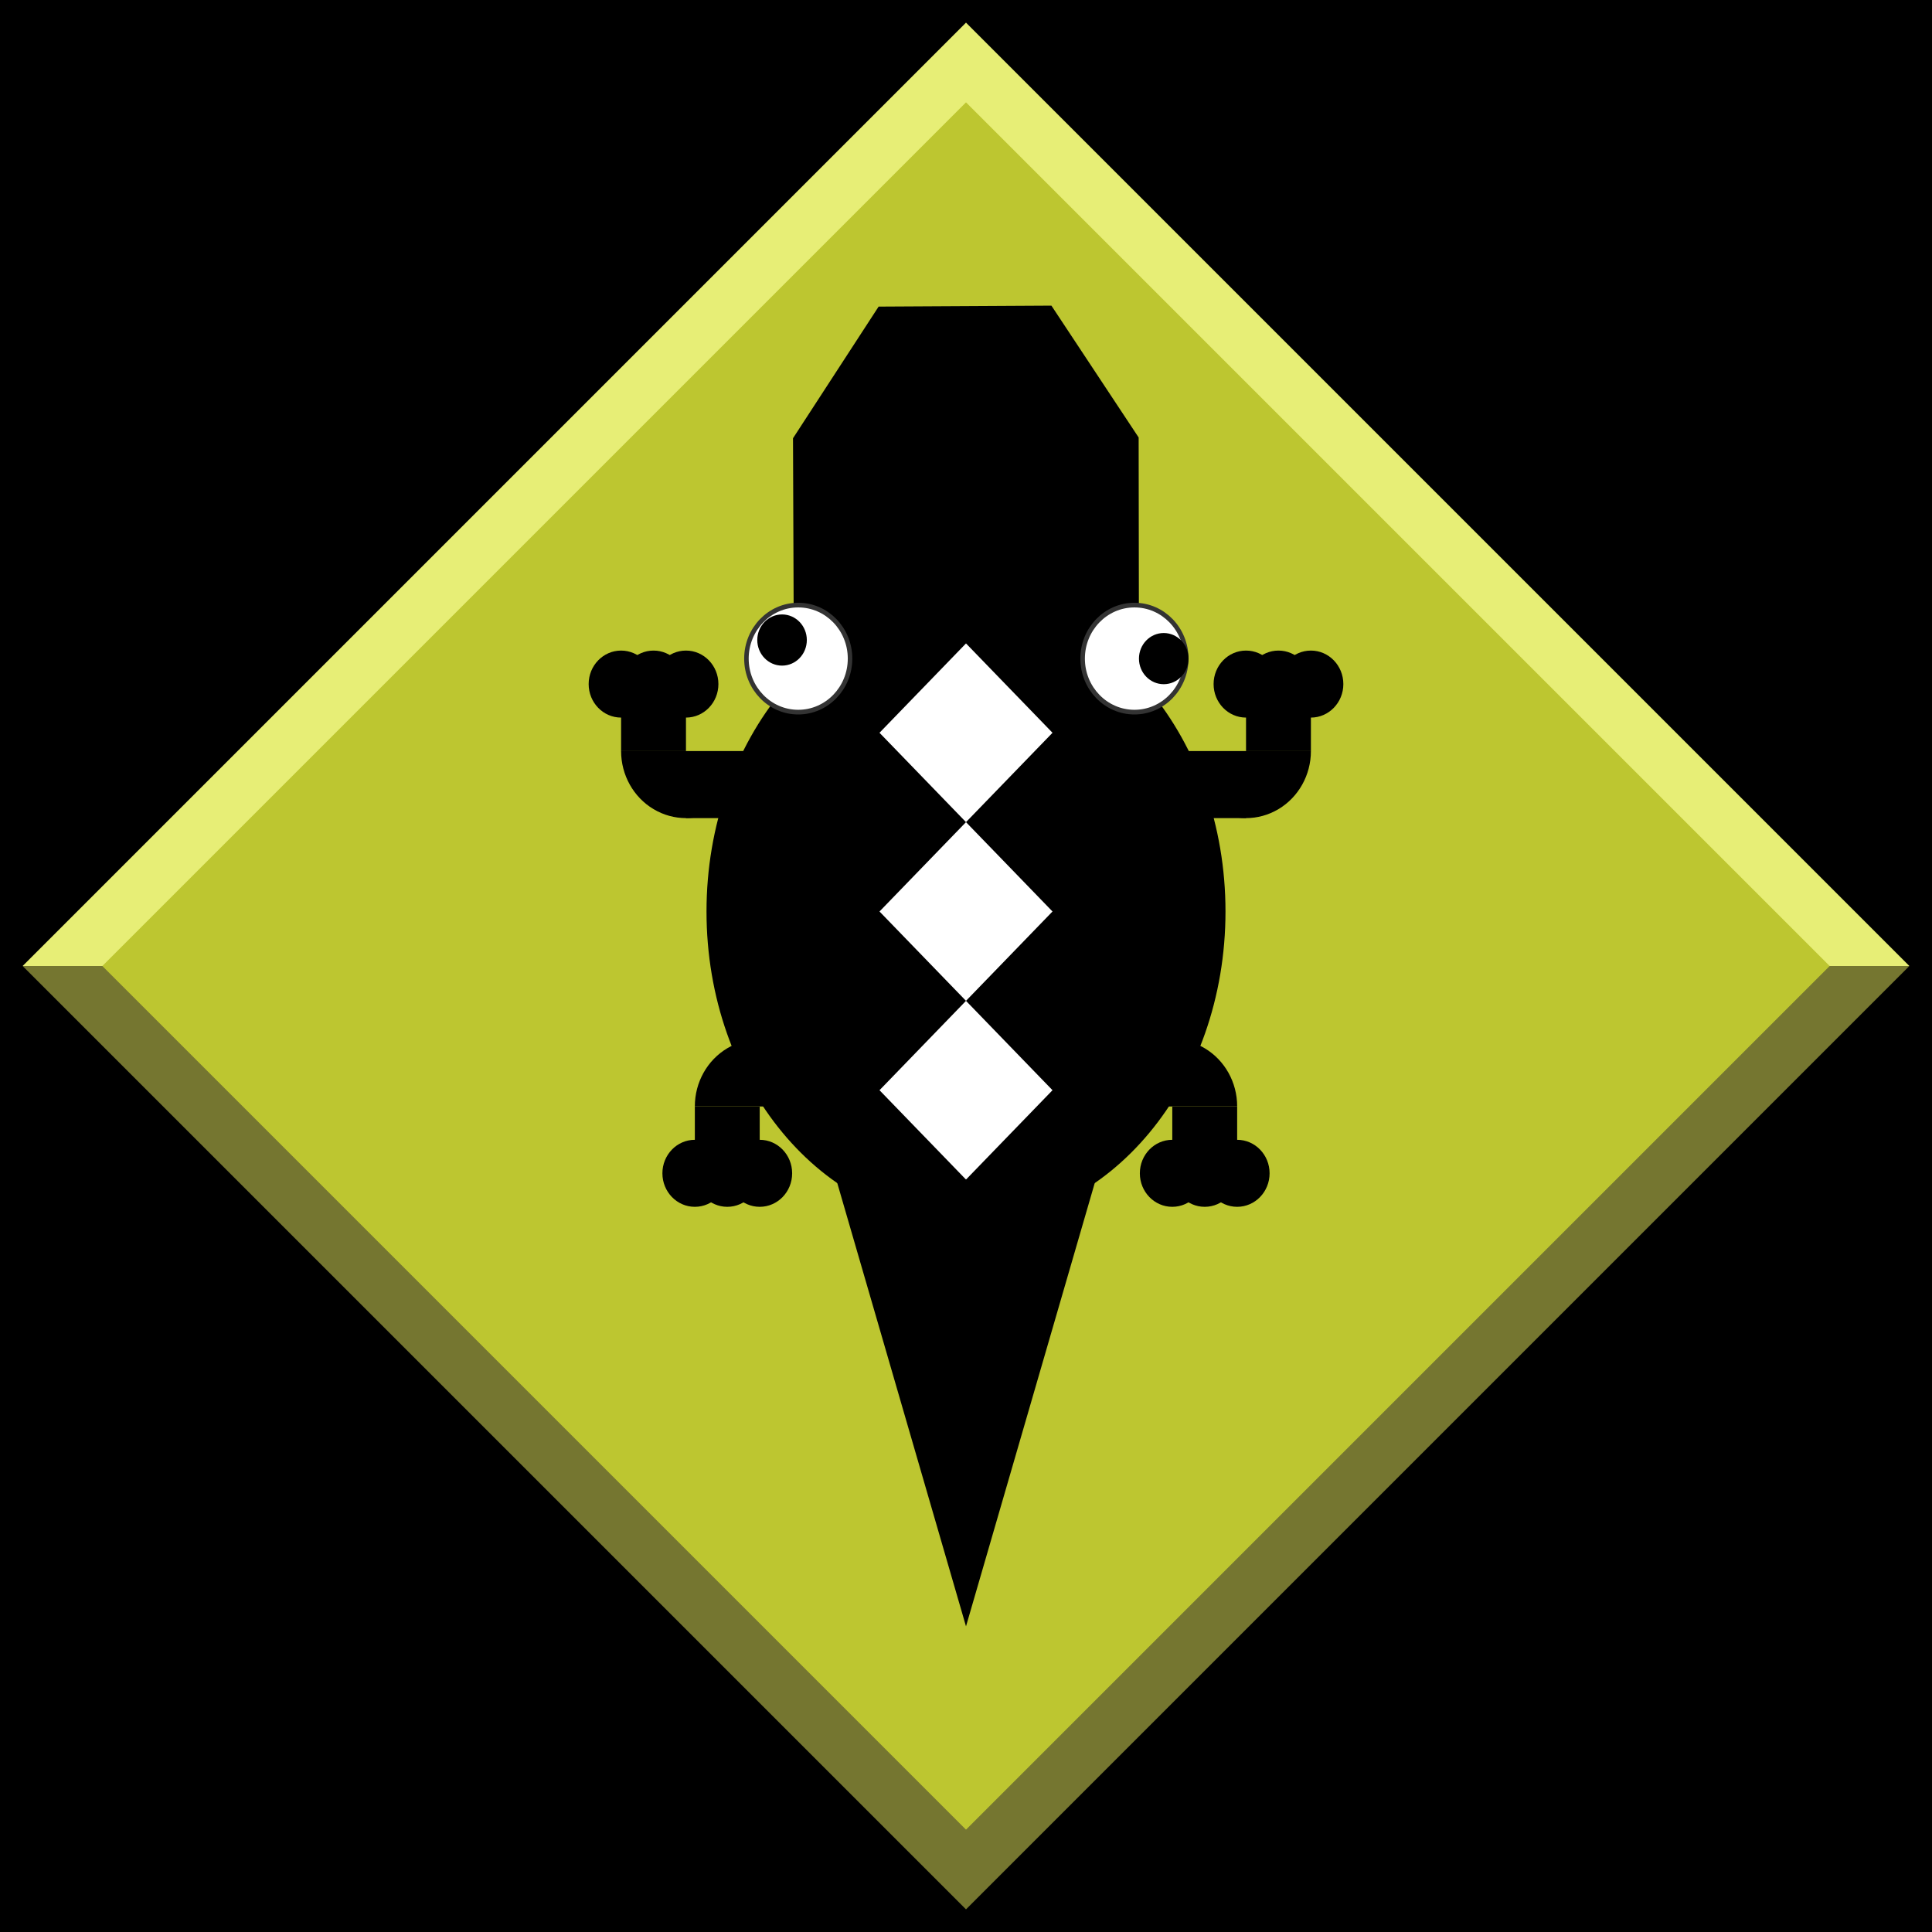
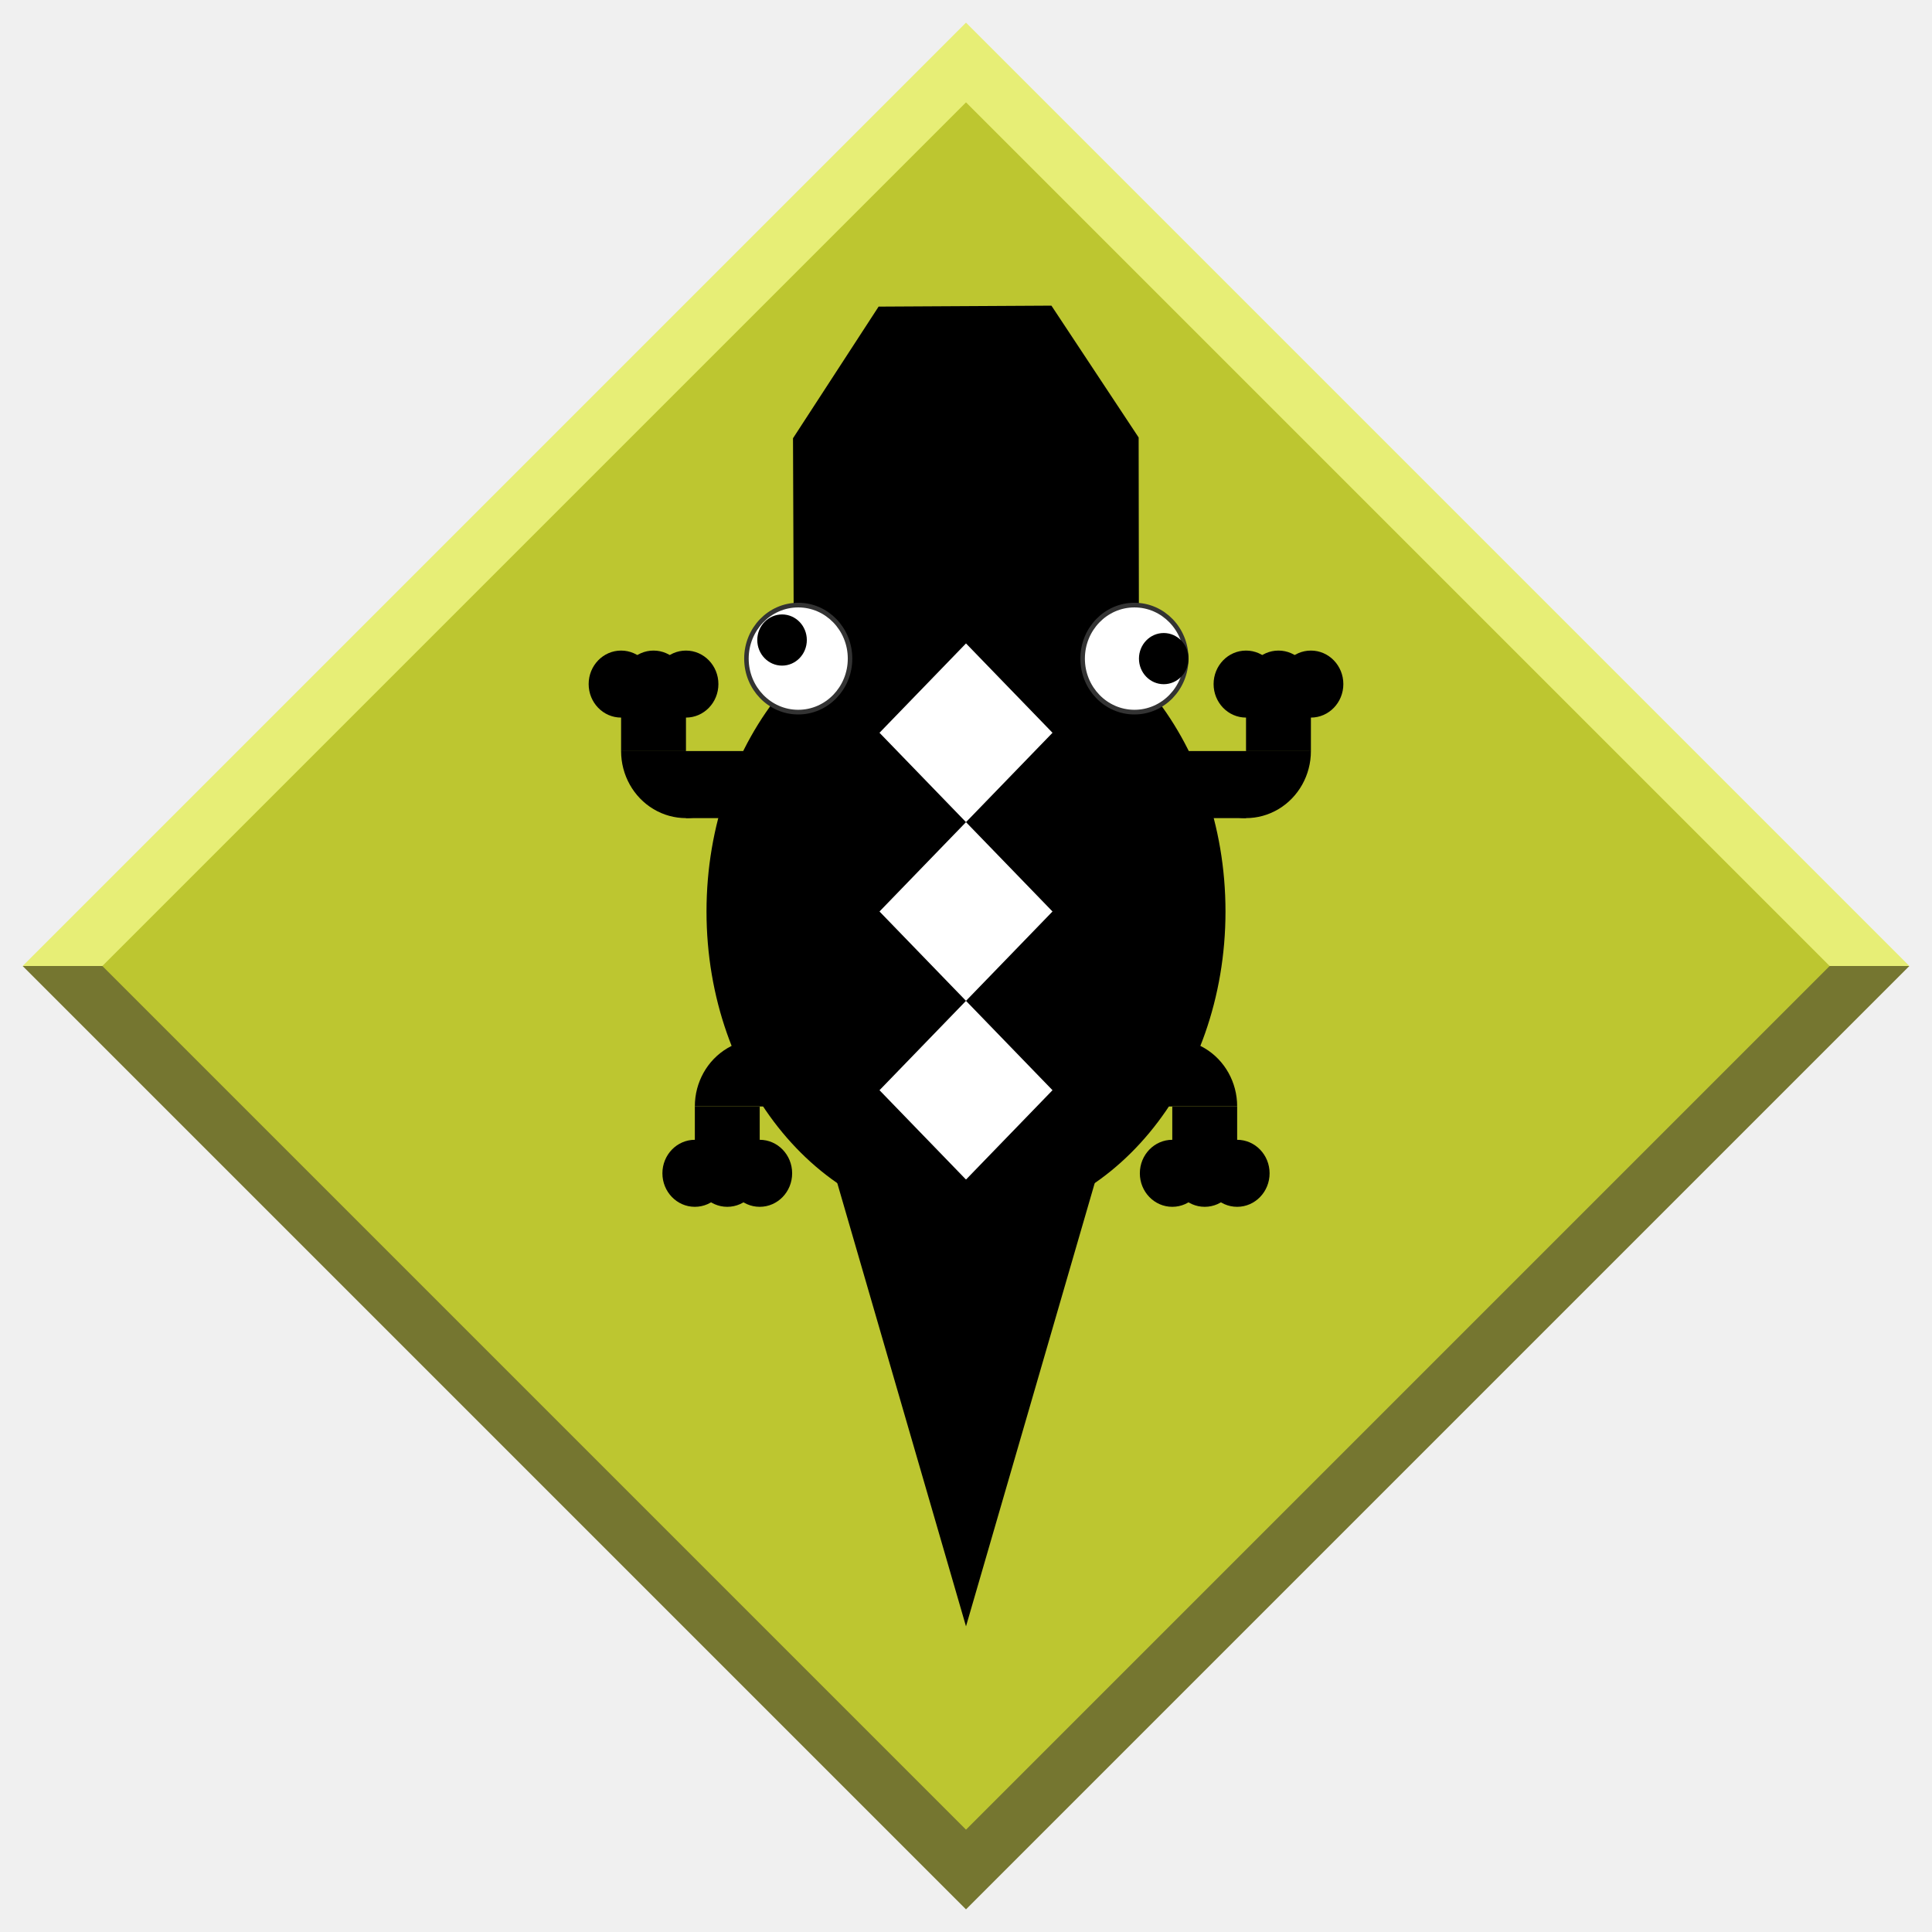
<svg xmlns="http://www.w3.org/2000/svg" width="512" height="512" viewBox="0 0 512 512" version="1.1" id="svg1">
  <defs id="defs1">
    </defs>
-   <rect width="512" height="512" fill="#000000" />
  <g id="layer2">
    <g id="g12" transform="translate(-506,-444.078)">
      <path id="path6-6" style="fill:#757630;fill-opacity:1;stroke:none;stroke-width:20.763;paint-order:stroke fill markers" d="M 1012,700.078 H 512 l 249.999,250 z" />
      <path id="path12" style="fill:#e7ee76;stroke:none;stroke-width:20.763;paint-order:stroke fill markers" d="M 761.999,450.078 512,700.078 h 500 z" />
    </g>
    <path id="path6-1" style="fill:#bdc630;fill-opacity:1;stroke-width:19.008;paint-order:stroke fill markers" d="M 484.876,256 256,484.876 27.124,256 256,27.124 Z" />
  </g>
  <g id="layer1">
    <g id="g83" transform="matrix(1.146132,0,0,1.184033,-550.0598,-26.51015)">
      <ellipse style="fill:#000000;fill-opacity:1;stroke:none;stroke-width:6.407;stroke-dasharray:none;stroke-opacity:1;paint-order:stroke fill markers" id="path13" cx="703.287" cy="226.4" rx="60" ry="70" />
      <path id="path14" style="fill:#000000;stroke:none;stroke-width:5.337;paint-order:stroke fill markers" d="M 743.287,175.604 663.503,175.8 663.287,120.479 683.08,91.015 723.039,90.8 l 20.168,29.508 z" />
      <circle style="fill:#ffffff;fill-opacity:1;stroke:#333333;stroke-width:2.089;stroke-dasharray:none;stroke-opacity:1;paint-order:stroke fill markers" id="path4" cx="664.497" cy="169.8" r="11.456" />
      <circle style="fill:#000000;fill-opacity:1;stroke:none;stroke-width:1.044;stroke-dasharray:none;stroke-opacity:1;paint-order:stroke fill markers" id="path4-5" cx="660.755" cy="165.641" r="5.728" />
      <circle style="fill:#ffffff;fill-opacity:1;stroke:#333333;stroke-width:2.089;stroke-dasharray:none;stroke-opacity:1;paint-order:stroke fill markers" id="path4-1" cx="742.234" cy="169.8" r="11.456" />
      <circle style="fill:#000000;fill-opacity:1;stroke:none;stroke-width:1.044;stroke-dasharray:none;stroke-opacity:1;paint-order:stroke fill markers" id="path4-5-0" cx="749.006" cy="169.8" r="5.728" />
      <path style="fill:#ffffff;fill-opacity:1;stroke:none;stroke-width:2;stroke-dasharray:none;stroke-opacity:1;paint-order:stroke fill markers" id="path4-2-6-2" d="M 661.876,283.006 637.43,258.56 661.876,234.114 686.323,258.56 Z" transform="matrix(0.8181185,0,0,0.8181185,161.7937,14.86726)" />
      <path style="fill:#ffffff;fill-opacity:1;stroke:none;stroke-width:2;stroke-dasharray:none;stroke-opacity:1;paint-order:stroke fill markers" id="path4-2-6-2-6" d="M 661.876,283.006 637.43,258.56 661.876,234.114 686.323,258.56 Z" transform="matrix(0.8181185,0,0,0.8181185,161.7937,-25.13274)" />
      <path style="fill:#ffffff;fill-opacity:1;stroke:none;stroke-width:2;stroke-dasharray:none;stroke-opacity:1;paint-order:stroke fill markers" id="path4-2-6-2-9" d="M 661.876,283.006 637.43,258.56 661.876,234.114 686.323,258.56 Z" transform="matrix(0.8181185,0,0,0.8181185,161.7937,54.86726)" />
      <path style="fill:#000000;fill-opacity:1;stroke:none;stroke-width:10;stroke-dasharray:none;stroke-opacity:1;paint-order:stroke fill markers" id="path15" d="m 570.282,408.708 -73.792,-127.811 147.583,0 z" transform="matrix(0.4065508,0,0,0.7824074,471.4385,66.62348)" />
      <g id="g80" transform="translate(-50.62488,4.629257)">
        <path style="fill:#000000;fill-opacity:1;stroke:none;stroke-width:0.906;stroke-dasharray:none;stroke-opacity:1;paint-order:stroke fill markers" id="path79" d="m 833.662,185.871 a 15,15 0 0 1 -7.5,12.99 15,15 0 0 1 -15,0 15,15 0 0 1 -7.5,-12.99" />
        <rect style="fill:#000000;fill-opacity:1;stroke:none;stroke-width:1;stroke-dasharray:none;stroke-opacity:1;paint-order:stroke fill markers" id="rect79" width="15" height="15" x="803.662" y="185.871" />
        <rect style="fill:#000000;fill-opacity:1;stroke:none;stroke-width:0.977;stroke-dasharray:none;stroke-opacity:1;paint-order:stroke fill markers" id="rect80" width="15" height="15" x="818.662" y="170.871" />
      </g>
      <g id="g82" transform="translate(-51.37488,-3.870743)">
        <circle style="fill:#000000;fill-opacity:1;stroke:none;stroke-width:1.019;stroke-dasharray:none;stroke-opacity:1;paint-order:stroke fill markers" id="path82" cx="819.412" cy="179.371" r="7.5" />
        <circle style="fill:#000000;fill-opacity:1;stroke:none;stroke-width:1.019;stroke-dasharray:none;stroke-opacity:1;paint-order:stroke fill markers" id="path82-8" cx="834.412" cy="179.371" r="7.5" />
        <circle style="fill:#000000;fill-opacity:1;stroke:none;stroke-width:1.019;stroke-dasharray:none;stroke-opacity:1;paint-order:stroke fill markers" id="path82-8-3" cx="826.912" cy="179.371" r="7.5" />
      </g>
      <g id="g80-5" transform="matrix(1,0,0,-1,-67.6777,455.8707)">
        <path style="fill:#000000;fill-opacity:1;stroke:none;stroke-width:0.906;stroke-dasharray:none;stroke-opacity:1;paint-order:stroke fill markers" id="path79-9" d="m 833.662,185.871 a 15,15 0 0 1 -7.5,12.99 15,15 0 0 1 -15,0 15,15 0 0 1 -7.5,-12.99" />
        <rect style="fill:#000000;fill-opacity:1;stroke:none;stroke-width:1;stroke-dasharray:none;stroke-opacity:1;paint-order:stroke fill markers" id="rect79-4" width="15" height="15" x="803.662" y="185.871" />
        <rect style="fill:#000000;fill-opacity:1;stroke:none;stroke-width:0.977;stroke-dasharray:none;stroke-opacity:1;paint-order:stroke fill markers" id="rect80-90" width="15" height="15" x="818.662" y="170.871" />
      </g>
      <g id="g82-9" transform="matrix(1,0,0,-1,-68.4277,464.3707)">
        <circle style="fill:#000000;fill-opacity:1;stroke:none;stroke-width:1.019;stroke-dasharray:none;stroke-opacity:1;paint-order:stroke fill markers" id="path82-1" cx="819.412" cy="179.371" r="7.5" />
        <circle style="fill:#000000;fill-opacity:1;stroke:none;stroke-width:1.019;stroke-dasharray:none;stroke-opacity:1;paint-order:stroke fill markers" id="path82-8-7" cx="834.412" cy="179.371" r="7.5" />
        <circle style="fill:#000000;fill-opacity:1;stroke:none;stroke-width:1.019;stroke-dasharray:none;stroke-opacity:1;paint-order:stroke fill markers" id="path82-8-3-7" cx="826.912" cy="179.371" r="7.5" />
      </g>
      <g id="g80-7" transform="matrix(-1,0,0,1,1457.199,4.629257)">
        <path style="fill:#000000;fill-opacity:1;stroke:none;stroke-width:0.906;stroke-dasharray:none;stroke-opacity:1;paint-order:stroke fill markers" id="path79-76" d="m 833.662,185.871 a 15,15 0 0 1 -7.5,12.99 15,15 0 0 1 -15,0 15,15 0 0 1 -7.5,-12.99" />
        <rect style="fill:#000000;fill-opacity:1;stroke:none;stroke-width:1;stroke-dasharray:none;stroke-opacity:1;paint-order:stroke fill markers" id="rect79-7" width="15" height="15" x="803.662" y="185.871" />
        <rect style="fill:#000000;fill-opacity:1;stroke:none;stroke-width:0.977;stroke-dasharray:none;stroke-opacity:1;paint-order:stroke fill markers" id="rect80-3" width="15" height="15" x="818.662" y="170.871" />
      </g>
      <g id="g82-6" transform="matrix(-1,0,0,1,1457.949,-3.870743)">
        <circle style="fill:#000000;fill-opacity:1;stroke:none;stroke-width:1.019;stroke-dasharray:none;stroke-opacity:1;paint-order:stroke fill markers" id="path82-5" cx="819.412" cy="179.371" r="7.5" />
        <circle style="fill:#000000;fill-opacity:1;stroke:none;stroke-width:1.019;stroke-dasharray:none;stroke-opacity:1;paint-order:stroke fill markers" id="path82-8-63" cx="834.412" cy="179.371" r="7.5" />
        <circle style="fill:#000000;fill-opacity:1;stroke:none;stroke-width:1.019;stroke-dasharray:none;stroke-opacity:1;paint-order:stroke fill markers" id="path82-8-3-9" cx="826.912" cy="179.371" r="7.5" />
      </g>
      <g id="g80-8" transform="rotate(180,737.1258,227.9354)">
        <path style="fill:#000000;fill-opacity:1;stroke:none;stroke-width:0.906;stroke-dasharray:none;stroke-opacity:1;paint-order:stroke fill markers" id="path79-7" d="m 833.662,185.871 a 15,15 0 0 1 -7.5,12.99 15,15 0 0 1 -15,0 15,15 0 0 1 -7.5,-12.99" />
        <rect style="fill:#000000;fill-opacity:1;stroke:none;stroke-width:1;stroke-dasharray:none;stroke-opacity:1;paint-order:stroke fill markers" id="rect79-1" width="15" height="15" x="803.662" y="185.871" />
        <rect style="fill:#000000;fill-opacity:1;stroke:none;stroke-width:0.977;stroke-dasharray:none;stroke-opacity:1;paint-order:stroke fill markers" id="rect80-7" width="15" height="15" x="818.662" y="170.871" />
      </g>
      <g id="g82-27" transform="rotate(180,737.5008,232.1854)">
        <circle style="fill:#000000;fill-opacity:1;stroke:none;stroke-width:1.019;stroke-dasharray:none;stroke-opacity:1;paint-order:stroke fill markers" id="path82-2" cx="819.412" cy="179.371" r="7.5" />
        <circle style="fill:#000000;fill-opacity:1;stroke:none;stroke-width:1.019;stroke-dasharray:none;stroke-opacity:1;paint-order:stroke fill markers" id="path82-8-2" cx="834.412" cy="179.371" r="7.5" />
        <circle style="fill:#000000;fill-opacity:1;stroke:none;stroke-width:1.019;stroke-dasharray:none;stroke-opacity:1;paint-order:stroke fill markers" id="path82-8-3-6" cx="826.912" cy="179.371" r="7.5" />
      </g>
    </g>
    <ellipse style="fill:#000000;fill-opacity:1;stroke:none;stroke-width:6.407;stroke-dasharray:none;stroke-opacity:1;paint-order:stroke fill markers" id="path13-2" cx="1034.065" cy="226.4" rx="60" ry="70" />
    <path id="path14-9" style="fill:#000000;stroke:none;stroke-width:5.337;paint-order:stroke fill markers" d="M 1074.065,175.604 994.28,175.8 994.065,120.479 1013.857,91.015 1053.817,90.8 l 20.168,29.508 z" />
    <g id="g15-3" transform="translate(330.7777)">
      <circle style="fill:#ffffff;fill-opacity:1;stroke:#333333;stroke-width:2.089;stroke-dasharray:none;stroke-opacity:1;paint-order:stroke fill markers" id="path4-9" cx="664.497" cy="169.8" r="11.456" />
      <circle style="fill:#000000;fill-opacity:1;stroke:none;stroke-width:1.044;stroke-dasharray:none;stroke-opacity:1;paint-order:stroke fill markers" id="path4-5-08" cx="660.755" cy="165.641" r="5.728" />
    </g>
    <g id="g9-8" transform="translate(234.5119,42.3)">
      <circle style="fill:#ffffff;fill-opacity:1;stroke:#333333;stroke-width:2.089;stroke-dasharray:none;stroke-opacity:1;paint-order:stroke fill markers" id="path4-1-5" cx="838.5" cy="127.5" r="11.456" />
      <circle style="fill:#000000;fill-opacity:1;stroke:none;stroke-width:1.044;stroke-dasharray:none;stroke-opacity:1;paint-order:stroke fill markers" id="path4-5-0-0" cx="845.272" cy="127.5" r="5.728" />
    </g>
    <g id="g14-9" transform="translate(330.7777)">
      <path style="fill:#ffffff;fill-opacity:1;stroke:none;stroke-width:2;stroke-dasharray:none;stroke-opacity:1;paint-order:stroke fill markers" id="path4-2-6-2-63" d="M 661.876,283.006 637.43,258.56 661.876,234.114 686.323,258.56 Z" transform="matrix(0.8181185,0,0,0.8181185,161.7937,14.86726)" />
      <path style="fill:#ffffff;fill-opacity:1;stroke:none;stroke-width:2;stroke-dasharray:none;stroke-opacity:1;paint-order:stroke fill markers" id="path4-2-6-2-6-8" d="M 661.876,283.006 637.43,258.56 661.876,234.114 686.323,258.56 Z" transform="matrix(0.8181185,0,0,0.8181185,161.7937,-25.13274)" />
      <path style="fill:#ffffff;fill-opacity:1;stroke:none;stroke-width:2;stroke-dasharray:none;stroke-opacity:1;paint-order:stroke fill markers" id="path4-2-6-2-9-5" d="M 661.876,283.006 637.43,258.56 661.876,234.114 686.323,258.56 Z" transform="matrix(0.8181185,0,0,0.8181185,161.7937,54.86726)" />
    </g>
    <path style="fill:#000000;fill-opacity:1;stroke:none;stroke-width:10;stroke-dasharray:none;stroke-opacity:1;paint-order:stroke fill markers" id="path15-6" d="m 570.282,408.708 -73.792,-127.811 147.583,0 z" transform="matrix(0.4065508,0,0,0.7824074,802.2163,66.62348)" />
    <g id="g83-11" transform="translate(330.7777)">
      <g id="g80-59" transform="translate(-50.62488,5.448697)">
        <path style="fill:#000000;fill-opacity:1;stroke:none;stroke-width:0.906;stroke-dasharray:none;stroke-opacity:1;paint-order:stroke fill markers" id="path79-8" d="m 833.662,185.871 a 15,15 0 0 1 -7.5,12.99 15,15 0 0 1 -15,0 15,15 0 0 1 -7.5,-12.99" />
        <rect style="fill:#000000;fill-opacity:1;stroke:none;stroke-width:1;stroke-dasharray:none;stroke-opacity:1;paint-order:stroke fill markers" id="rect79-48" width="15" height="15" x="803.662" y="185.871" />
        <rect style="fill:#000000;fill-opacity:1;stroke:none;stroke-width:0.977;stroke-dasharray:none;stroke-opacity:1;paint-order:stroke fill markers" id="rect80-1" width="15" height="15" x="818.662" y="170.871" />
      </g>
      <g id="g82-0" transform="translate(-51.37488,-3.051303)">
        <circle style="fill:#000000;fill-opacity:1;stroke:none;stroke-width:1.019;stroke-dasharray:none;stroke-opacity:1;paint-order:stroke fill markers" id="path82-3" cx="819.412" cy="179.371" r="7.5" />
        <circle style="fill:#000000;fill-opacity:1;stroke:none;stroke-width:1.019;stroke-dasharray:none;stroke-opacity:1;paint-order:stroke fill markers" id="path82-8-0" cx="834.412" cy="179.371" r="7.5" />
        <circle style="fill:#000000;fill-opacity:1;stroke:none;stroke-width:1.019;stroke-dasharray:none;stroke-opacity:1;paint-order:stroke fill markers" id="path82-8-3-4" cx="826.912" cy="179.371" r="7.5" />
      </g>
    </g>
    <g id="g83-1-4" transform="matrix(1,0,0,-1,313.7249,463.092)">
      <g id="g80-5-4" transform="translate(-50.62488,5.448697)">
        <path style="fill:#000000;fill-opacity:1;stroke:none;stroke-width:0.906;stroke-dasharray:none;stroke-opacity:1;paint-order:stroke fill markers" id="path79-9-4" d="m 833.662,185.871 a 15,15 0 0 1 -7.5,12.99 15,15 0 0 1 -15,0 15,15 0 0 1 -7.5,-12.99" />
        <rect style="fill:#000000;fill-opacity:1;stroke:none;stroke-width:1;stroke-dasharray:none;stroke-opacity:1;paint-order:stroke fill markers" id="rect79-4-7" width="15" height="15" x="803.662" y="185.871" />
        <rect style="fill:#000000;fill-opacity:1;stroke:none;stroke-width:0.977;stroke-dasharray:none;stroke-opacity:1;paint-order:stroke fill markers" id="rect80-90-6" width="15" height="15" x="818.662" y="170.871" />
      </g>
      <g id="g82-9-3" transform="translate(-51.37488,-3.051303)">
        <circle style="fill:#000000;fill-opacity:1;stroke:none;stroke-width:1.019;stroke-dasharray:none;stroke-opacity:1;paint-order:stroke fill markers" id="path82-1-1" cx="819.412" cy="179.371" r="7.5" />
        <circle style="fill:#000000;fill-opacity:1;stroke:none;stroke-width:1.019;stroke-dasharray:none;stroke-opacity:1;paint-order:stroke fill markers" id="path82-8-7-7" cx="834.412" cy="179.371" r="7.5" />
        <circle style="fill:#000000;fill-opacity:1;stroke:none;stroke-width:1.019;stroke-dasharray:none;stroke-opacity:1;paint-order:stroke fill markers" id="path82-8-3-7-5" cx="826.912" cy="179.371" r="7.5" />
      </g>
    </g>
    <g id="g83-9-9" transform="matrix(-1,0,0,1,1737.352,-1.169445)">
      <g id="g80-7-6" transform="translate(-50.62488,5.448697)">
        <path style="fill:#000000;fill-opacity:1;stroke:none;stroke-width:0.906;stroke-dasharray:none;stroke-opacity:1;paint-order:stroke fill markers" id="path79-76-2" d="m 833.662,185.871 a 15,15 0 0 1 -7.5,12.99 15,15 0 0 1 -15,0 15,15 0 0 1 -7.5,-12.99" />
        <rect style="fill:#000000;fill-opacity:1;stroke:none;stroke-width:1;stroke-dasharray:none;stroke-opacity:1;paint-order:stroke fill markers" id="rect79-7-1" width="15" height="15" x="803.662" y="185.871" />
        <rect style="fill:#000000;fill-opacity:1;stroke:none;stroke-width:0.977;stroke-dasharray:none;stroke-opacity:1;paint-order:stroke fill markers" id="rect80-3-7" width="15" height="15" x="818.662" y="170.871" />
      </g>
      <g id="g82-6-8" transform="translate(-51.37488,-3.051303)">
        <circle style="fill:#000000;fill-opacity:1;stroke:none;stroke-width:1.019;stroke-dasharray:none;stroke-opacity:1;paint-order:stroke fill markers" id="path82-5-5" cx="819.412" cy="179.371" r="7.5" />
        <circle style="fill:#000000;fill-opacity:1;stroke:none;stroke-width:1.019;stroke-dasharray:none;stroke-opacity:1;paint-order:stroke fill markers" id="path82-8-63-7" cx="834.412" cy="179.371" r="7.5" />
        <circle style="fill:#000000;fill-opacity:1;stroke:none;stroke-width:1.019;stroke-dasharray:none;stroke-opacity:1;paint-order:stroke fill markers" id="path82-8-3-9-4" cx="826.912" cy="179.371" r="7.5" />
      </g>
    </g>
    <g id="g83-4-1" transform="rotate(180,877.2023,231.3417)">
      <g id="g80-8-8" transform="translate(-50.62488,5.448697)">
        <path style="fill:#000000;fill-opacity:1;stroke:none;stroke-width:0.906;stroke-dasharray:none;stroke-opacity:1;paint-order:stroke fill markers" id="path79-7-5" d="m 833.662,185.871 a 15,15 0 0 1 -7.5,12.99 15,15 0 0 1 -15,0 15,15 0 0 1 -7.5,-12.99" />
        <rect style="fill:#000000;fill-opacity:1;stroke:none;stroke-width:1;stroke-dasharray:none;stroke-opacity:1;paint-order:stroke fill markers" id="rect79-1-9" width="15" height="15" x="803.662" y="185.871" />
        <rect style="fill:#000000;fill-opacity:1;stroke:none;stroke-width:0.977;stroke-dasharray:none;stroke-opacity:1;paint-order:stroke fill markers" id="rect80-7-7" width="15" height="15" x="818.662" y="170.871" />
      </g>
      <g id="g82-27-5" transform="translate(-51.37488,-3.051303)">
        <circle style="fill:#000000;fill-opacity:1;stroke:none;stroke-width:1.019;stroke-dasharray:none;stroke-opacity:1;paint-order:stroke fill markers" id="path82-2-3" cx="819.412" cy="179.371" r="7.5" />
        <circle style="fill:#000000;fill-opacity:1;stroke:none;stroke-width:1.019;stroke-dasharray:none;stroke-opacity:1;paint-order:stroke fill markers" id="path82-8-2-8" cx="834.412" cy="179.371" r="7.5" />
        <circle style="fill:#000000;fill-opacity:1;stroke:none;stroke-width:1.019;stroke-dasharray:none;stroke-opacity:1;paint-order:stroke fill markers" id="path82-8-3-6-8" cx="826.912" cy="179.371" r="7.5" />
      </g>
    </g>
  </g>
</svg>
